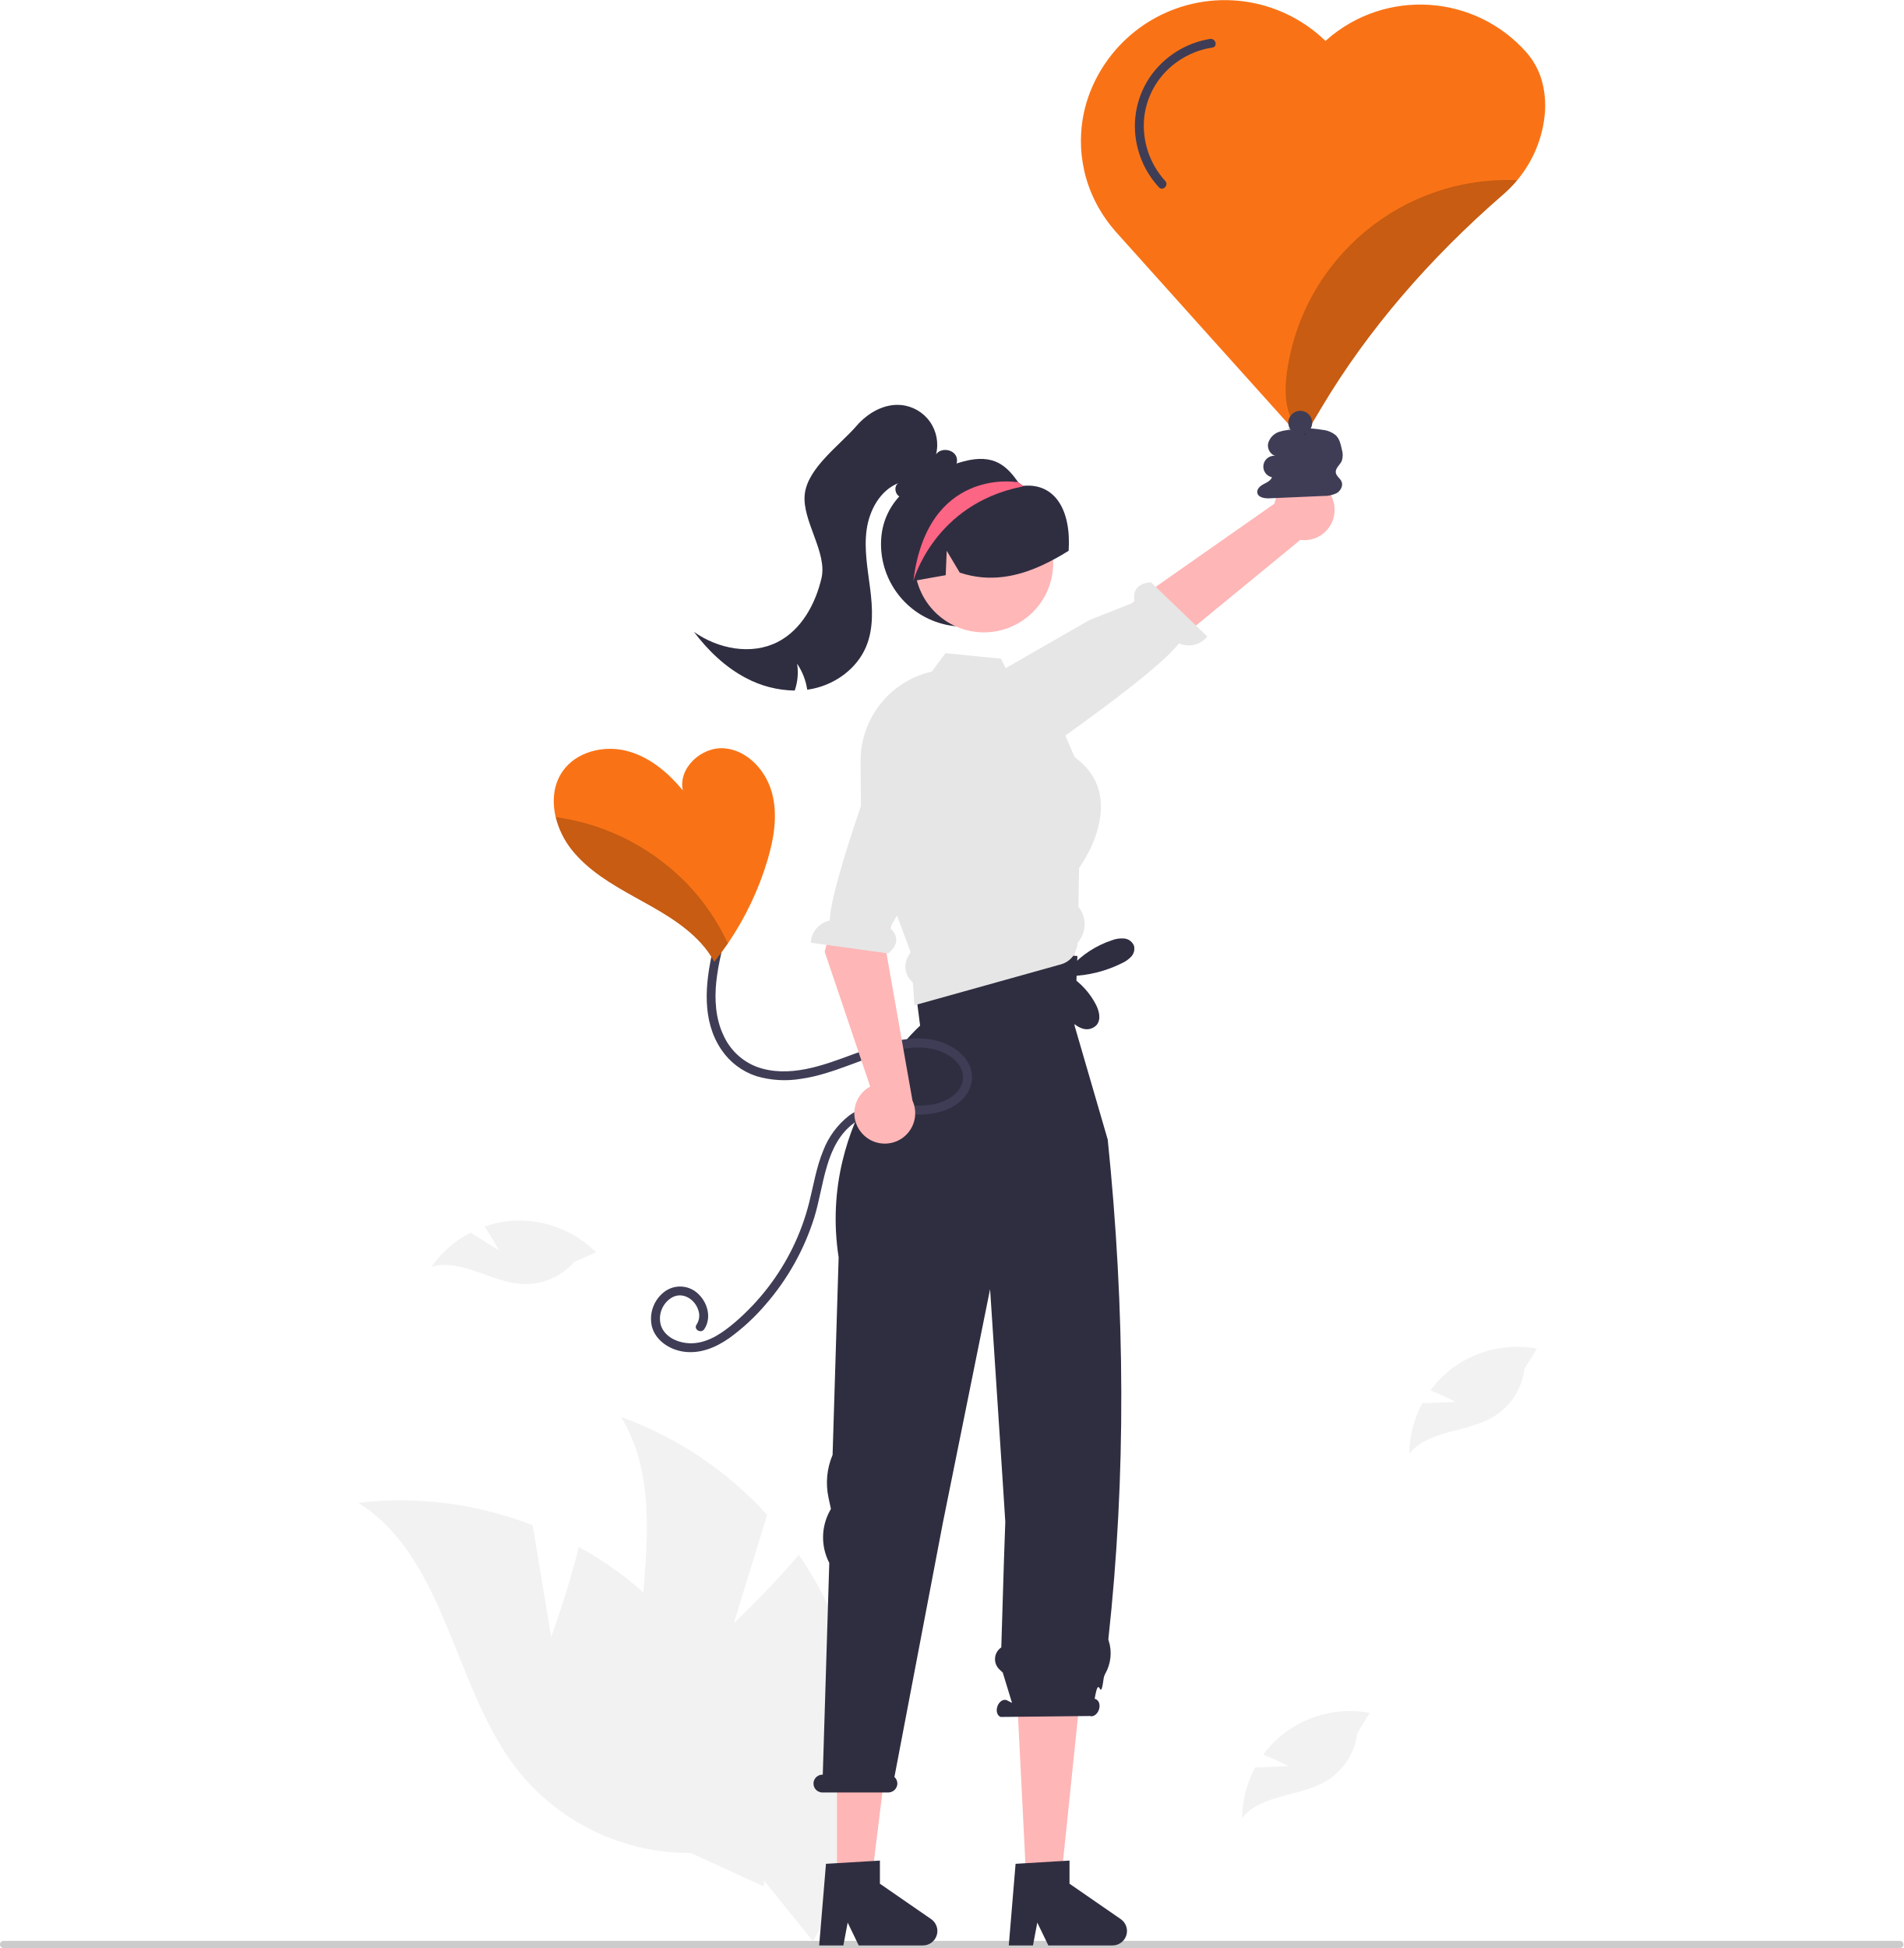
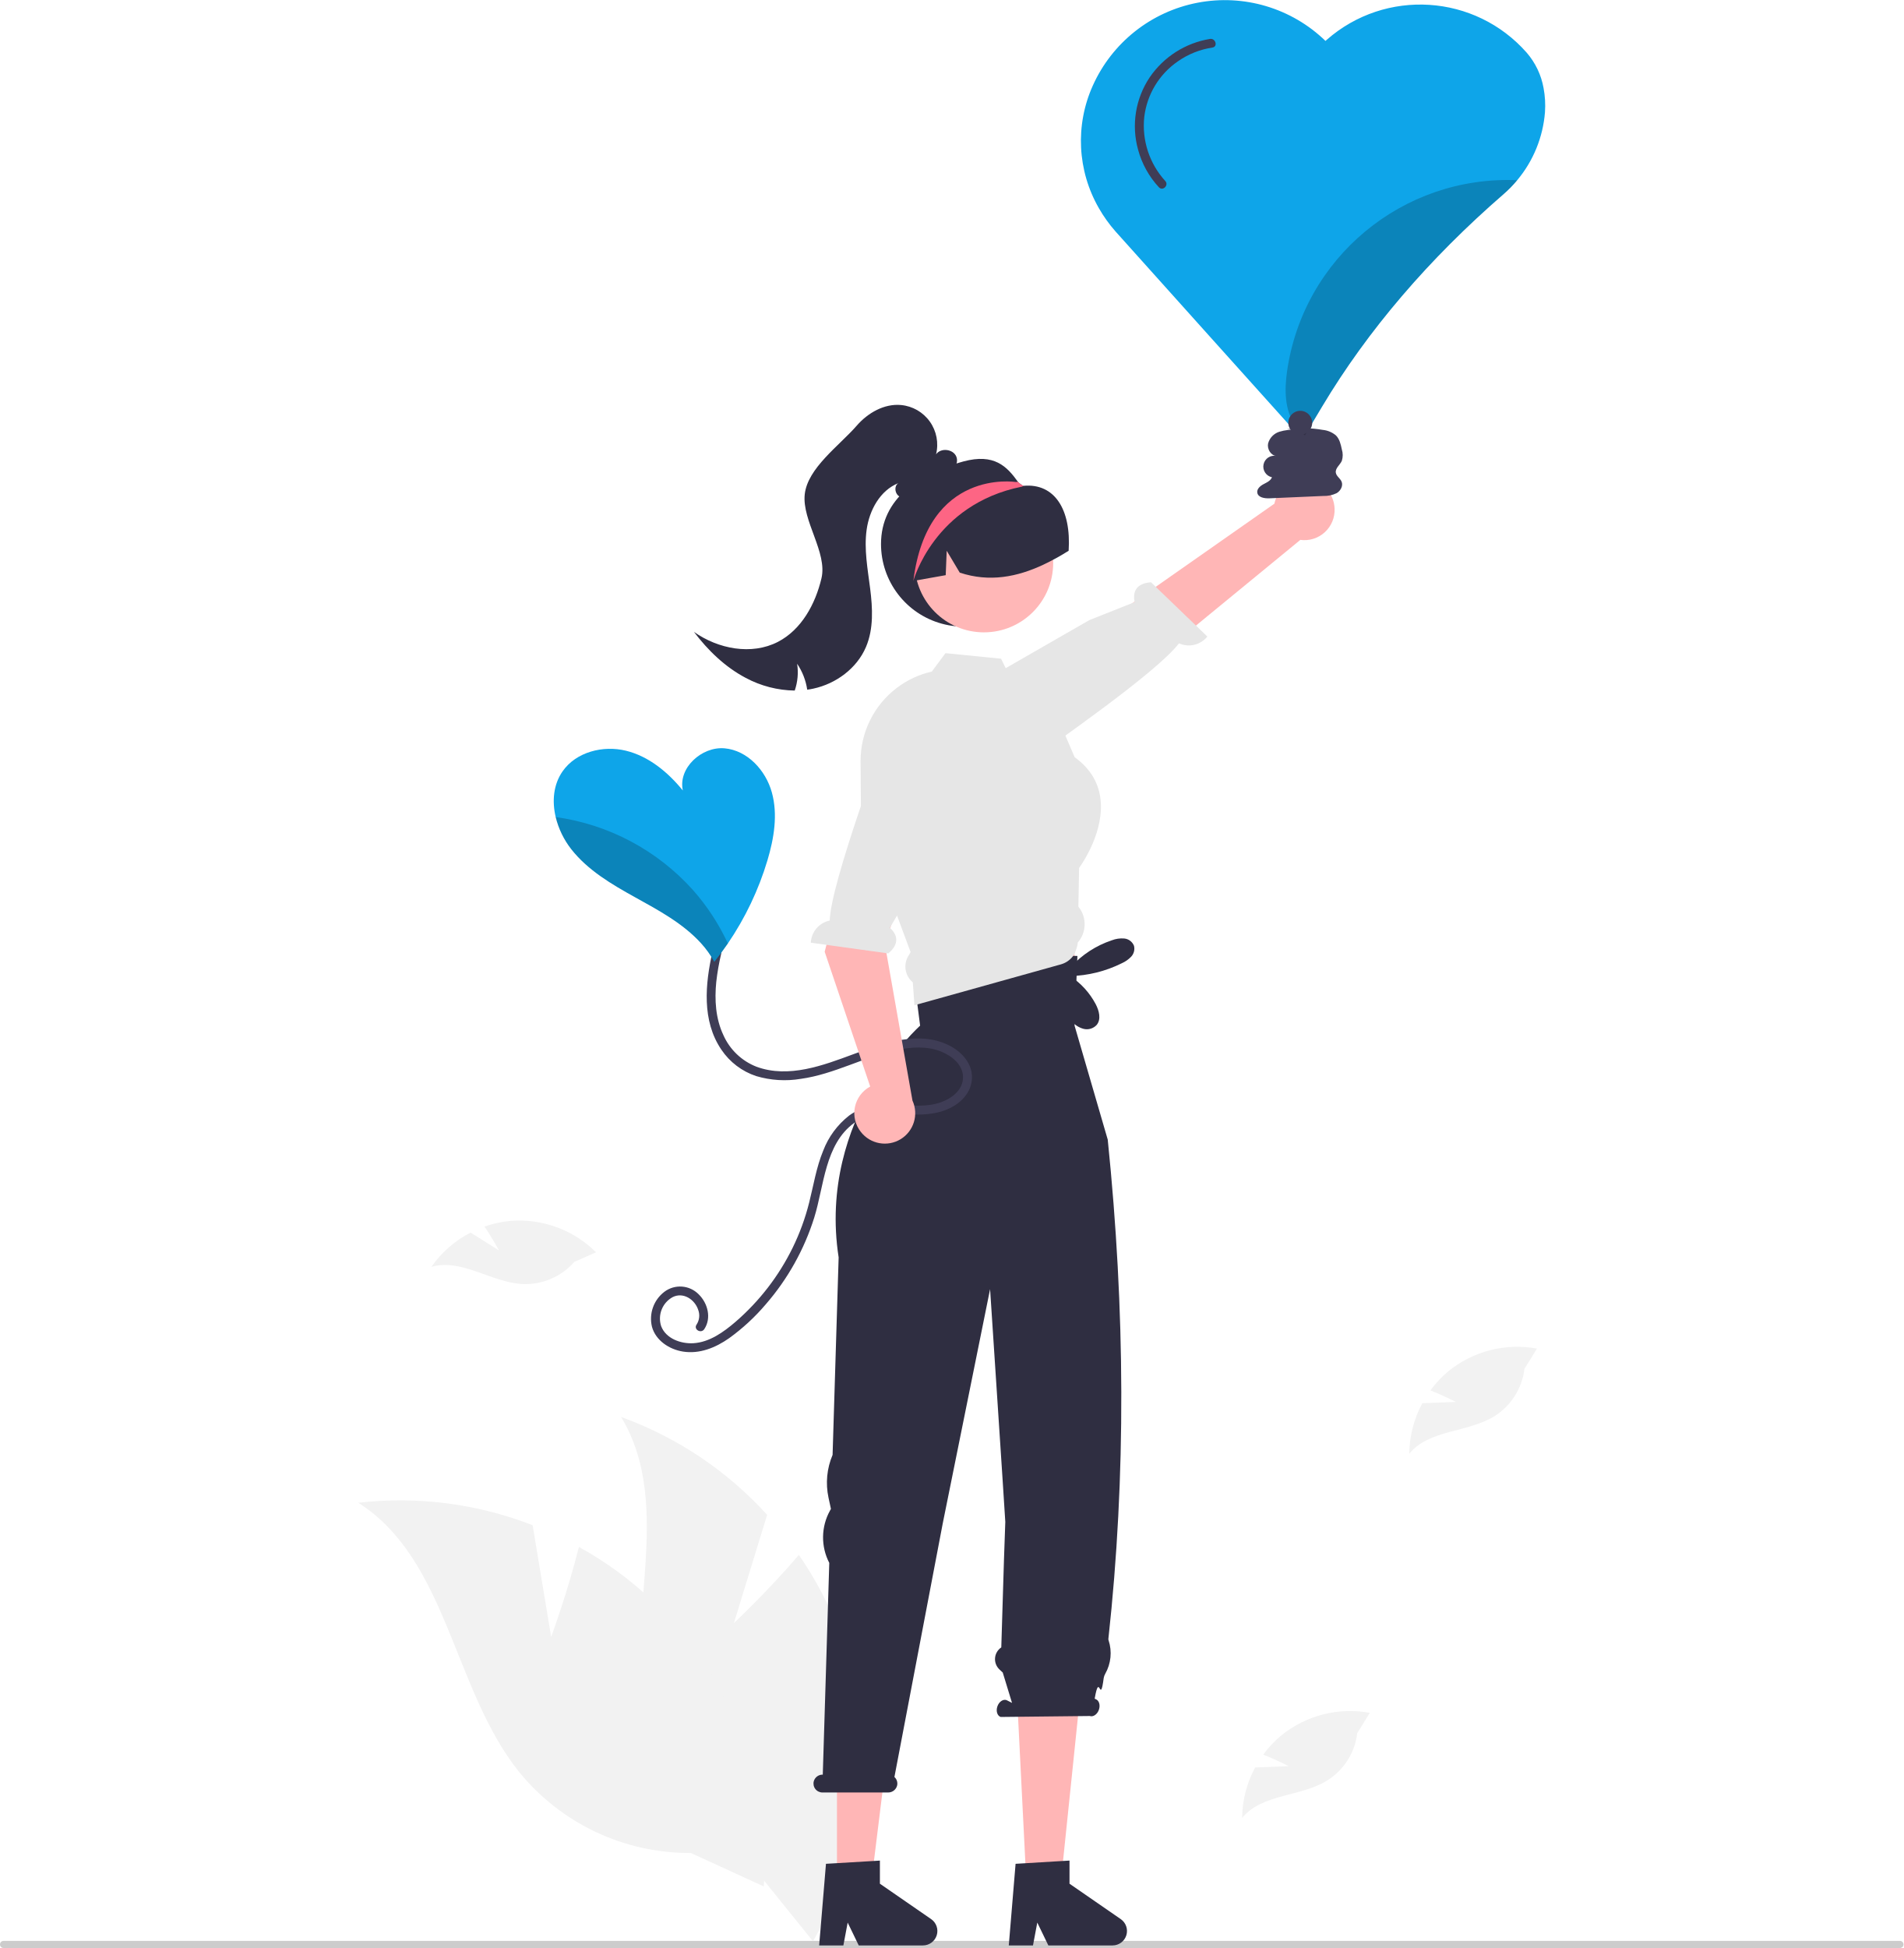
<svg xmlns="http://www.w3.org/2000/svg" data-name="Layer 1" width="637.67" height="652.457" viewBox="0 0 637.67 652.457">
  <path d="M918.835,775.039a1.186,1.186,0,0,1-1.19,1.19H282.355a1.19,1.19,0,0,1,0-2.38h635.29A1.187,1.187,0,0,1,918.835,775.039Z" transform="translate(-281.165 -123.7713)" fill="#ccc" />
-   <path d="M798.261,153.249a24.79,24.79,0,0,0-5.62-11.8,47.502,47.502,0,0,0-67.04-4.33l-.4.36a48.46,48.46,0,0,0-77.96,15,45.146,45.146,0,0,0,2.03,40.99,47.431,47.431,0,0,0,5.59,7.82c2.19,2.5,61.31,68.27,61.9,68.93a.747.747,0,0,0,.57.26c.02,0,.05-.01.08-.01a.267.267,0,0,0,.12-.03.766.766,0,0,0,.47-.34l.31-.51.37-.63,5.47-9.14c15.17-25.35,35.62-49.27,60.79-71.09a39.03,39.03,0,0,0,4.49-4.6,40.469,40.469,0,0,0,9.3-22.76A31.925,31.925,0,0,0,798.261,153.249Z" transform="translate(-281.165 -123.7713)" fill="#f97316" />
+   <path d="M798.261,153.249a24.79,24.79,0,0,0-5.62-11.8,47.502,47.502,0,0,0-67.04-4.33l-.4.36a48.46,48.46,0,0,0-77.96,15,45.146,45.146,0,0,0,2.03,40.99,47.431,47.431,0,0,0,5.59,7.82c2.19,2.5,61.31,68.27,61.9,68.93a.747.747,0,0,0,.57.26c.02,0,.05-.01.08-.01a.267.267,0,0,0,.12-.03.766.766,0,0,0,.47-.34l.31-.51.37-.63,5.47-9.14c15.17-25.35,35.62-49.27,60.79-71.09a39.03,39.03,0,0,0,4.49-4.6,40.469,40.469,0,0,0,9.3-22.76A31.925,31.925,0,0,0,798.261,153.249Z" transform="translate(-281.165 -123.7713)" fill="#0ea5e9" />
  <path d="M527.024,667.406l11.134-36.261a122.386,122.386,0,0,0-48.921-32.776c18.301,30.319.567,69.87,7.957,104.504a73.616,73.616,0,0,0,39.43,50.167l16.896,20.935a123.357,123.357,0,0,0,9.067-102.888A119.156,119.156,0,0,0,548.79,644.569C538.75,656.373,527.024,667.406,527.024,667.406Z" transform="translate(-281.165 -123.7713)" fill="#f2f2f2" />
  <path d="M465.803,672.038l-6.206-37.42a122.386,122.386,0,0,0-58.404-7.518c29.901,18.975,31.668,62.284,53.729,89.987a73.616,73.616,0,0,0,57.665,27.317l24.459,11.202a123.357,123.357,0,0,0-37.771-96.133,119.156,119.156,0,0,0-24.175-17.582C471.377,656.935,465.803,672.038,465.803,672.038Z" transform="translate(-281.165 -123.7713)" fill="#f2f2f2" />
  <polygon points="306.87 302.876 303.796 310.026 308.82 335.422 360.075 328.295 359.666 297.329 358.637 290.546 306.87 302.876" fill="#ffb6b6" />
  <polygon points="280.389 632.005 291.697 632.005 297.078 588.389 280.389 588.389 280.389 632.005" fill="#ffb6b6" />
  <path d="M593.103,766.557l-17.17-11.862v-7.746l-1.996.125-12.384.737-3.686.215-2.279,27.342H563.697l1.44-7.655,3.708,7.655h21.513a4.834,4.834,0,0,0,2.744-8.812Z" transform="translate(-281.165 -123.7713)" fill="#2f2e41" />
  <polygon points="343.907 632.005 355.215 632.005 361.867 567.792 340.619 566.522 343.907 632.005" fill="#ffb6b6" />
  <path d="M656.622,766.557l-17.17-11.862v-7.746l-2.177.125-12.599.76-3.289.193-2.279,27.342h8.108l1.44-7.655,3.708,7.655h21.513a4.834,4.834,0,0,0,2.744-8.812Z" transform="translate(-281.165 -123.7713)" fill="#2f2e41" />
  <path d="M556.754,718.164h.044l2.175-70.919a18.544,18.544,0,0,1,.243-17.524l.311-.564-.807-3.742a23.836,23.836,0,0,1,1.362-14.346l2.029-66.154c-7.248-46.974,27.294-77.609,27.294-77.609l-3.175-24.62,55.87,1.27-.95,23.351,11.109,38.168c5.846,56.96,6.194,112.762.213,167.231a1.04,1.04,0,0,0,.068.46,13.906,13.906,0,0,1-1.123,11.222,4.244,4.244,0,0,0-.506,1.392c-1.232,9.549-1.393-2.53-3.025,6.935l.318.161c1.144.395,1.635,1.98,1.096,3.54s-1.902,2.505-3.046,2.11l-29.867.319c-1.144-.395-1.635-1.98-1.096-3.54.538-1.56,1.902-2.505,3.046-2.11l1.858.94-3.109-10.171-1.09-1.017a4.737,4.737,0,0,1,.602-7.402h0l.903-29.528.44-12.5-.906-14.181-4.189-63.785-15.855,78.438L580.797,718.953a2.968,2.968,0,0,1,.929,2.753,3.077,3.077,0,0,1-3.066,2.435H556.675a2.995,2.995,0,0,1-2.884-3.791A3.031,3.031,0,0,1,556.754,718.164Z" transform="translate(-281.165 -123.7713)" fill="#2f2e41" />
  <path d="M576.305,305.973a27.662,27.662,0,1,0,47.578-19.186l-.133-.133c-.221-.232-.443-.465-.675-.686a.011.011,0,0,1-.011-.011,5.806,5.806,0,0,1-.874-.786c-3.734-5.218-7.968-9.594-18.223-6.86C589.202,282.247,576.305,290.693,576.305,305.973Z" transform="translate(-281.165 -123.7713)" fill="#2f2e41" />
  <path d="M728.256,294.132a10.132,10.132,0,0,1-11.479,10.47l-71.338,58.547-10.896-19.152,73.549-51.527a10.187,10.187,0,0,1,20.164,1.662Z" transform="translate(-281.165 -123.7713)" fill="#ffb6b6" />
  <path d="M615.318,380.414s2.324,4.822,11.362-2.027c7.236-5.484,41.781-29.142,49.454-39.142a7.96,7.96,0,0,0,9.489-2.276L666.75,318.797c-5.923.4-5.983,4.363-5.476,6.639l-15.168,6.027-39.506,22.697,6.976,22.799Z" transform="translate(-281.165 -123.7713)" fill="#e6e6e6" />
  <circle cx="329.617" cy="188.602" r="23.195" fill="#ffb7b7" />
  <path d="M642.424,427.427l.238-12.94c.941-1.293,8.834-12.577,7.065-23.849-.828-5.307-3.708-9.764-8.54-13.235l-3.119-7.258-4.616-10.728-13.507-8.04-1.871-3.811-1.542-3.164-18.633-1.86-4.593,6.181-.091.011a30.148,30.148,0,0,0-11.624,5.443A30.676,30.676,0,0,0,569.458,378.651l.113,15.038.023,2.155.011,2.087,11.624,31.289.442,1.213,4.559,12.259-.782,1.293a6.864,6.864,0,0,0,1.508,8.812l.544,7.666.987-.272,5.614-1.565,42.459-11.851a7.711,7.711,0,0,0,4.026-2.71,1.658,1.658,0,0,0,.102-.147,4.267,4.267,0,0,0,.442-.669c.964-2.438,1.066-3.096,1.077-3.776a9.312,9.312,0,0,0,.454-11.726Z" transform="translate(-281.165 -123.7713)" fill="#e6e6e6" />
  <path d="M586.507,318.454c.21-.033.42-.078.631-.111,3.618-.642,7.236-1.272,10.843-1.925l.332-8.177,4.37,7.325c9.969,3.308,19.297,1.438,28.071-2.689a79.249,79.249,0,0,0,8.409-4.636c.891-13.829-4.7-22.682-15.103-21.753-.38.034-.653-.354-.985-.52a.011.011,0,0,1-.011-.011c-.564-.266-1.14-.52-1.715-.752a25.551,25.551,0,0,0-26.821,5.2C587.447,297.166,584.261,308.33,586.507,318.454Z" transform="translate(-281.165 -123.7713)" fill="#2f2e41" />
  <path d="M601.62,278.979a4.299,4.299,0,0,1-3.55,3.062c-3.119,3.856-6.691,7.938-11.579,8.71a5.569,5.569,0,0,1-4.071-.703,2.26,2.26,0,0,1-.408-.329c-1.157-1.1-1.247-3.312.125-4.139-6.147,2.438-9.742,9.072-10.649,15.616-.907,6.543.352,13.155,1.179,19.71.828,6.555,1.191,13.439-1.384,19.529-3.039,7.179-10.025,12.339-17.646,13.983-.68.147-1.361.272-2.053.352a20.942,20.942,0,0,0-3.379-8.687,18.738,18.738,0,0,1-.805,8.982,35.787,35.787,0,0,1-16.41-4.241c-6.906-3.64-12.656-9.197-17.362-15.423,8.109,5.75,19.313,7.904,28.136,3.357,7.893-4.083,12.554-12.656,14.595-21.298,2.041-8.653-6.539-19.254-5.609-28.089.941-8.834,11.597-16.333,17.426-23.035,3.72-4.275,9.209-7.44,14.868-6.906a13.36,13.36,0,0,1,11.704,16.501c1.61-2.279,5.772-1.78,6.804.817A3.361,3.361,0,0,1,601.62,278.979Z" transform="translate(-281.165 -123.7713)" fill="#2f2e41" />
  <path d="M587.138,318.343s6.871-25.648,36.325-31.567c.033-.011.144-.055.288-.122.088-.055.199-.111.31-.166-.332-.188-.653-.354-.985-.52a.011.011,0,0,1-.011-.011c-.288-.266-.575-.531-.874-.786l-.841.033S591.796,280.525,587.138,318.343Z" transform="translate(-281.165 -123.7713)" fill="#fd6584" />
  <path d="M661.058,440.566a3.913,3.913,0,0,0-3.243-2.456,9.314,9.314,0,0,0-4.208.609,32.359,32.359,0,0,0-13.683,8.896l.064,2.596a12.428,12.428,0,0,0,.204,15.589,7.663,7.663,0,0,0,3.979,2.576,4.476,4.476,0,0,0,4.385-1.322c1.568-1.909.81-4.786-.342-6.971a25.399,25.399,0,0,0-8.557-9.382,41.192,41.192,0,0,0,17.303-4.301,9.757,9.757,0,0,0,3.166-2.222A3.923,3.923,0,0,0,661.058,440.566Z" transform="translate(-281.165 -123.7713)" fill="#2f2e41" />
  <path d="M768.867,593.321l-11.225.444a36.244,36.244,0,0,0-4.362,16.884c6.678-8.087,19.469-7.01,28.423-12.471a21.801,21.801,0,0,0,10.153-15.937l4.193-6.774a36.532,36.532,0,0,0-29.64,7.555,35.288,35.288,0,0,0-6.057,6.456C764.634,591.126,768.867,593.321,768.867,593.321Z" transform="translate(-281.165 -123.7713)" fill="#f2f2f2" />
  <path d="M712.867,715.321l-11.225.444a36.244,36.244,0,0,0-4.362,16.884c6.678-8.087,19.469-7.01,28.423-12.471a21.801,21.801,0,0,0,10.153-15.937l4.193-6.774a36.532,36.532,0,0,0-29.64,7.555,35.288,35.288,0,0,0-6.057,6.456C708.634,713.126,712.867,715.321,712.867,715.321Z" transform="translate(-281.165 -123.7713)" fill="#f2f2f2" />
  <path d="M448.329,542.585l-9.514-5.973a36.244,36.244,0,0,0-13.136,11.47c10.078-2.902,20.026,5.211,30.499,5.761a21.801,21.801,0,0,0,17.379-7.419l7.286-3.222a36.532,36.532,0,0,0-28.728-10.505,35.288,35.288,0,0,0-8.645,1.906C446.075,538.383,448.329,542.585,448.329,542.585Z" transform="translate(-281.165 -123.7713)" fill="#f2f2f2" />
  <path d="M728.664,282.081c-.224-1.503,1.407-2.574,2.017-3.966a6.341,6.341,0,0,0-0-3.817c-.352-1.687-.758-3.477-1.979-4.693a8.04,8.04,0,0,0-4.41-1.849,38.648,38.648,0,0,0-11.943-.211l3.01.183a15.852,15.852,0,0,0-5.614.651,5.673,5.673,0,0,0-3.767,3.923c-.372,1.858.898,4.034,2.786,4.193a3.641,3.641,0,0,0-1.493,7.128c-.434,1.174-1.727,1.736-2.833,2.322-1.106.586-2.271,1.59-2.084,2.828.247,1.637,2.434,1.973,4.088,1.901l18.003-.786a9.63,9.63,0,0,0,4.491-.932c1.334-.778,2.265-2.484,1.649-3.901C730.107,283.96,728.84,283.261,728.664,282.081Z" transform="translate(-281.165 -123.7713)" fill="#3f3d56" />
  <path d="M519.873,442.421c-2.474,10.87-3.65,23.193,2.949,32.92a22.6,22.6,0,0,0,11.698,8.862,33.194,33.194,0,0,0,14.906.916c11.255-1.559,21.259-7.422,32.328-9.698,4.885-1.004,10.069-1.336,14.772.597,3.523,1.448,7.235,4.361,7.252,8.515.017,4.266-3.688,7.097-7.372,8.409-4.917,1.75-10.026,1.073-15.126.852-5.492-.238-11.093.259-15.656,3.623a27.23,27.23,0,0,0-8.701,11.797c-2.293,5.566-3.224,11.55-4.691,17.358a77.073,77.073,0,0,1-5.532,15.126A78.352,78.352,0,0,1,527.555,566.51c-3.939,3.39-8.726,6.844-14.106,7.155-4.15.24-9.194-1.504-10.793-5.707a8.195,8.195,0,0,1,3.837-9.729c3.556-1.795,7.429.765,8.578,4.279a5.477,5.477,0,0,1-.571,4.939c-1.078,1.608,1.519,3.111,2.59,1.514,2.487-3.708,1.187-8.695-1.859-11.666a8.737,8.737,0,0,0-11.499-.857,11.361,11.361,0,0,0-4.153,11.74c1.279,4.617,5.816,7.553,10.346,8.281,5.594.898,10.978-1.3,15.493-4.476a69.453,69.453,0,0,0,12.269-11.333,81.44,81.44,0,0,0,16.246-29.049c3.302-10.581,3.542-24.559,13.354-31.705,5.049-3.677,11.235-3.269,17.155-2.932,5.226.298,10.323.244,15.117-2.122,3.958-1.953,7.152-5.559,7.218-10.152.067-4.637-3.226-8.366-7.105-10.479-10.248-5.581-22.554-1.08-32.622,2.649-10.124,3.75-21.684,8.151-32.443,4.205a20.125,20.125,0,0,1-11.118-10.623c-2.605-5.525-2.976-11.795-2.374-17.791a77.427,77.427,0,0,1,1.65-9.431c.428-1.88-2.464-2.682-2.893-.798Z" transform="translate(-281.165 -123.7713)" fill="#3f3d56" />
  <path d="M569.558,502.909a10.132,10.132,0,0,1,3.123-15.22l-15.249-45.145,12.452-47.841,20.078,9.077L577.572,439.866l9.27,52.525a10.187,10.187,0,0,1-17.284,10.518Z" transform="translate(-281.165 -123.7713)" fill="#ffb6b6" />
  <path d="M587.937,355.285s-4.716-2.532-7.996,8.324c-2.626,8.691-20.494,55.88-20.816,68.482a7.96,7.96,0,0,0-6.335,7.423l25.952,3.591c4.554-3.808,2.272-7.048.523-8.59l8.839-14.972,18.475-40.42L591.378,357.055Z" transform="translate(-281.165 -123.7713)" fill="#e6e6e6" />
-   <path d="M538.261,411.929a100.843,100.843,0,0,1-13.26,27.84q-2.16,3.15-4.54,6.14a32.493,32.493,0,0,0-4.45-6.22c-6.05-6.65-14.16-11-22.03-15.36-7.87-4.36-15.86-9.04-21.42-16.11a28.399,28.399,0,0,1-5.24-10.79c-1.26-5.33-.78-10.89,2.33-15.34,4.52-6.47,13.53-8.75,21.19-6.88,7.67,1.87,14.09,7.2,19.07,13.32-1.63-7.52,6.3-14.78,13.97-14.12,7.67.67,13.82,7.37,15.86,14.79C541.791,396.609,540.461,404.549,538.261,411.929Z" transform="translate(-281.165 -123.7713)" fill="#f97316" />
+   <path d="M538.261,411.929a100.843,100.843,0,0,1-13.26,27.84q-2.16,3.15-4.54,6.14a32.493,32.493,0,0,0-4.45-6.22c-6.05-6.65-14.16-11-22.03-15.36-7.87-4.36-15.86-9.04-21.42-16.11a28.399,28.399,0,0,1-5.24-10.79c-1.26-5.33-.78-10.89,2.33-15.34,4.52-6.47,13.53-8.75,21.19-6.88,7.67,1.87,14.09,7.2,19.07,13.32-1.63-7.52,6.3-14.78,13.97-14.12,7.67.67,13.82,7.37,15.86,14.79C541.791,396.609,540.461,404.549,538.261,411.929Z" transform="translate(-281.165 -123.7713)" fill="#0ea5e9" />
  <path d="M686.527,136.805a30.397,30.397,0,0,0-20.208,12.864,29.385,29.385,0,0,0-3.913,24.179,29.973,29.973,0,0,0,6.992,12.652c1.318,1.416,3.436-.709,2.121-2.121a27.504,27.504,0,0,1-7.021-21.451,26.384,26.384,0,0,1,11.228-18.591,27.297,27.297,0,0,1,11.598-4.639c1.903-.286,1.094-3.178-.798-2.893Z" transform="translate(-281.165 -123.7713)" fill="#3f3d56" />
  <g opacity="0.2">
    <path d="M789.431,184.129a39.03,39.03,0,0,1-4.49,4.6c-25.17,21.82-45.62,45.74-60.79,71.09l-5.47,9.14-.37.63a15.042,15.042,0,0,1-3.33-3.47c-3.5-5.09-3.52-11.78-2.66-17.9a74.633,74.633,0,0,1,77.11-64.09Z" transform="translate(-281.165 -123.7713)" />
  </g>
  <g opacity="0.2">
    <path d="M525.001,439.769q-2.16,3.15-4.54,6.14a32.493,32.493,0,0,0-4.45-6.22c-6.05-6.65-14.16-11-22.03-15.36-7.87-4.36-15.86-9.04-21.42-16.11a28.399,28.399,0,0,1-5.24-10.79,75.766,75.766,0,0,1,45.9,24.35A73.709,73.709,0,0,1,525.001,439.769Z" transform="translate(-281.165 -123.7713)" />
  </g>
  <circle cx="435.586" cy="141.598" r="4" fill="#3f3d56" />
</svg>
